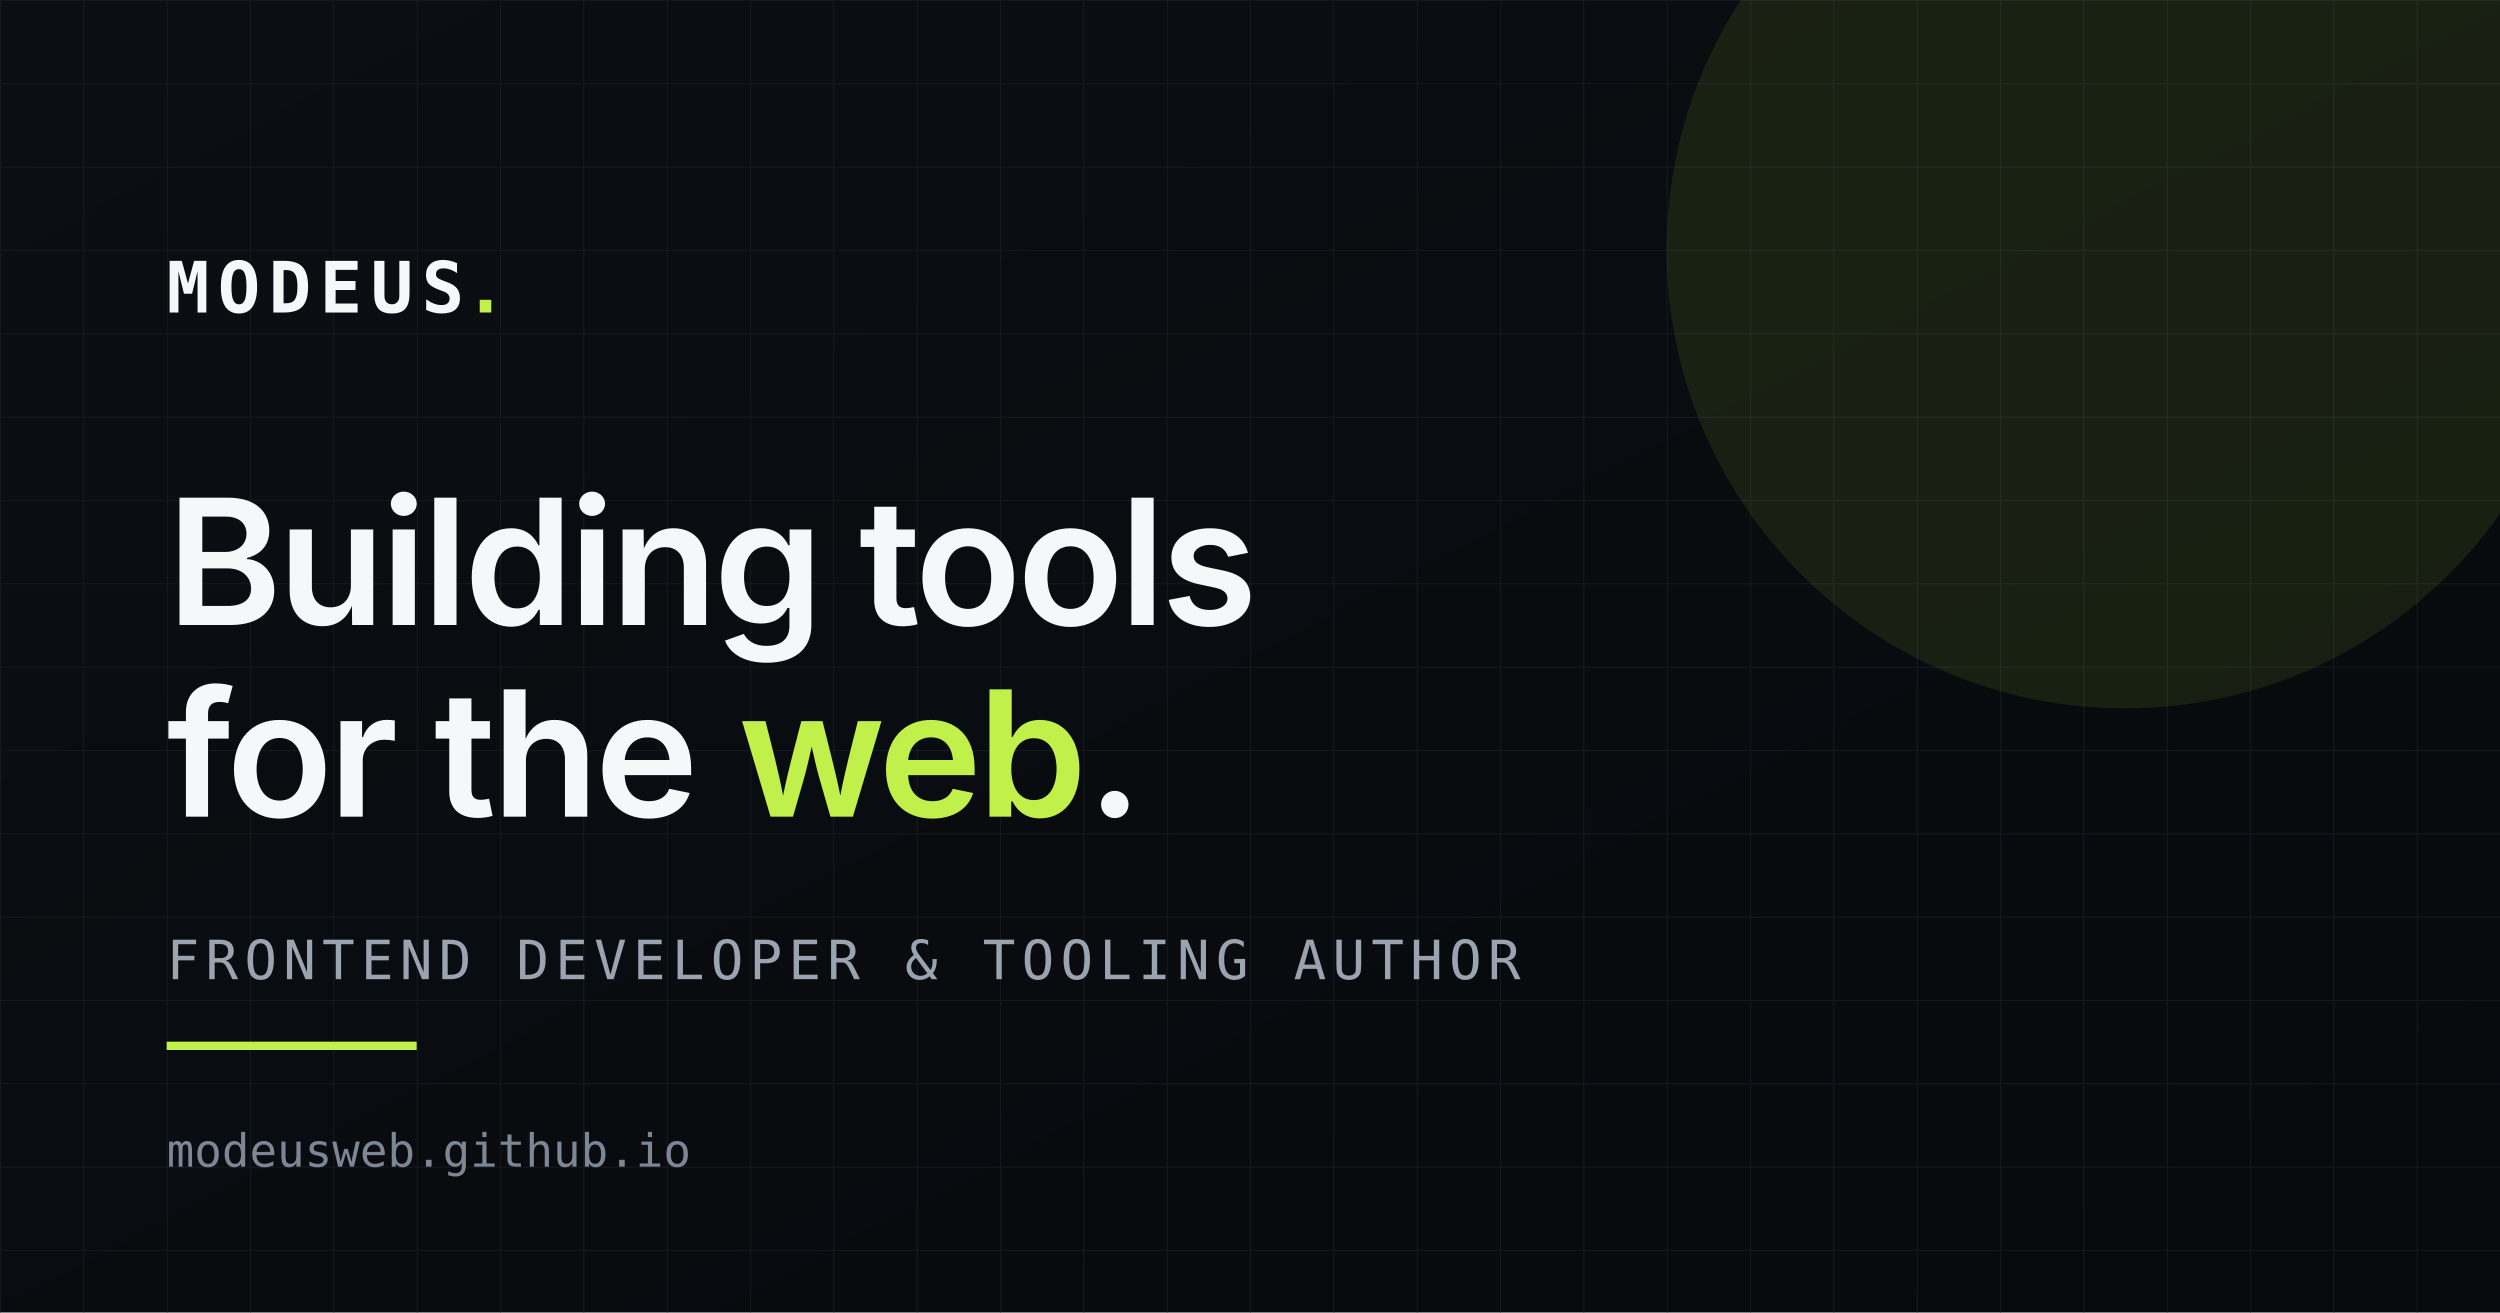
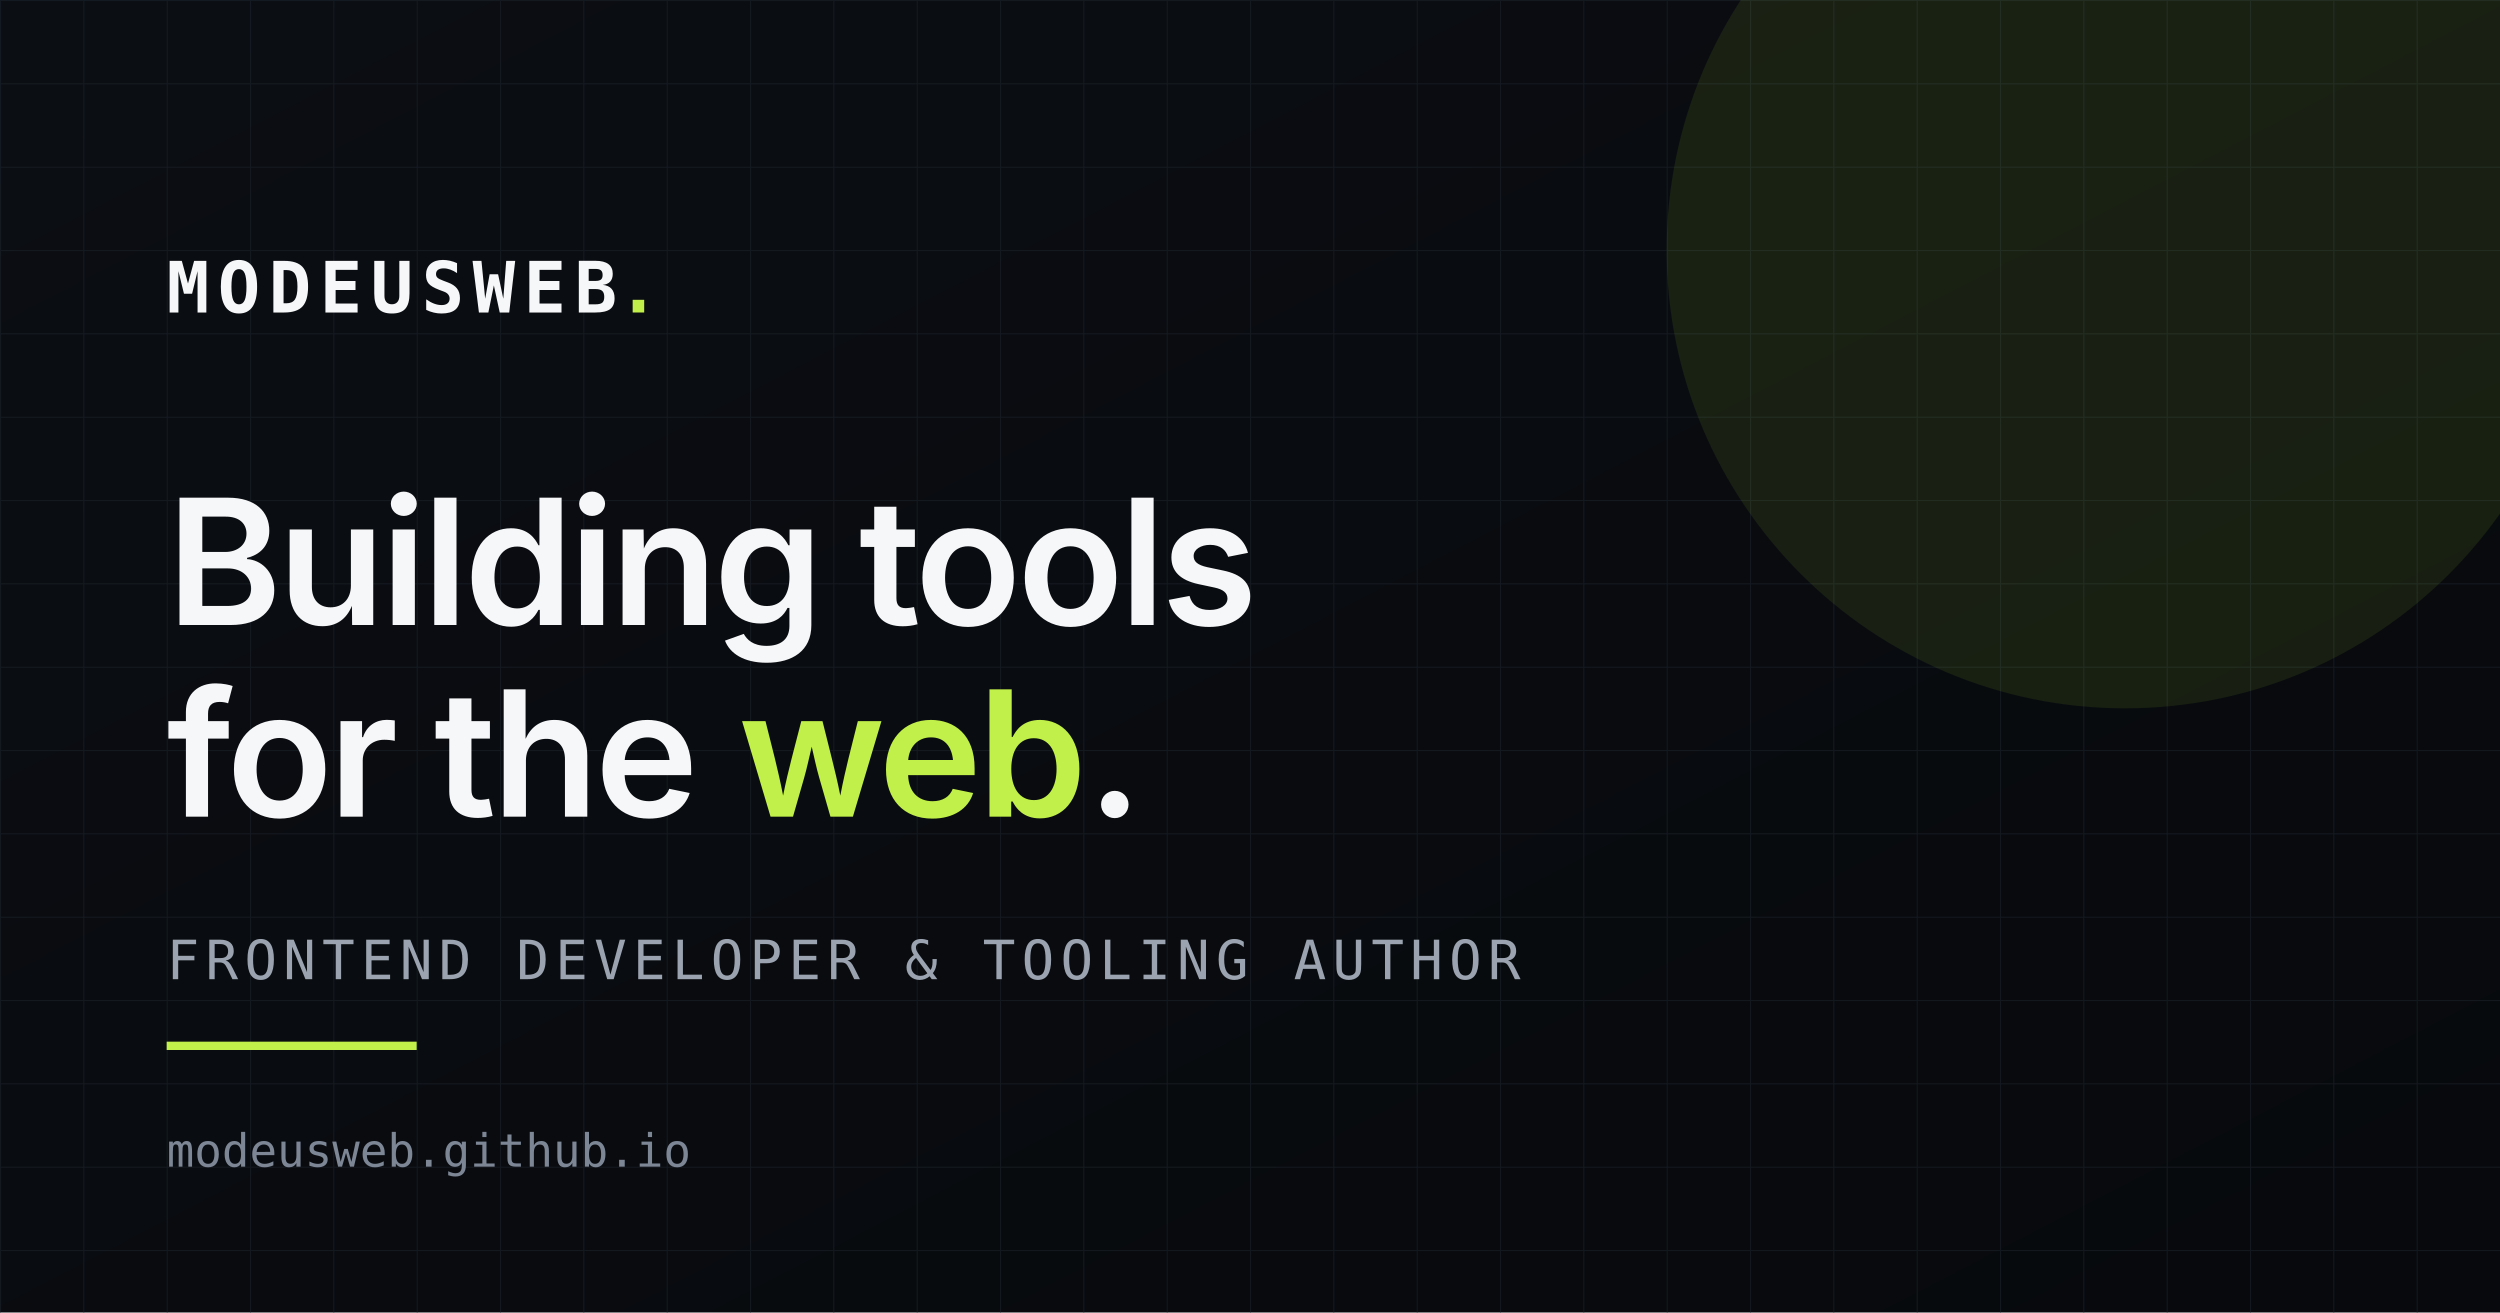
- <svg xmlns="http://www.w3.org/2000/svg" width="1200" height="630" viewBox="0 0 1200 630" role="img" aria-label="MODEUS — Frontend Developer &amp; Tooling Author">
+ <svg xmlns="http://www.w3.org/2000/svg" width="1200" height="630" viewBox="0 0 1200 630" role="img" aria-label="MODEUSWEB — Frontend Developer &amp; Tooling Author">
  <defs>
    <linearGradient id="bg" x1="0" y1="0" x2="1" y2="1">
      <stop offset="0%" stop-color="#0b0e13" />
      <stop offset="100%" stop-color="#07090c" />
    </linearGradient>
    <pattern id="grid" width="40" height="40" patternUnits="userSpaceOnUse">
      <path d="M40 0H0V40" fill="none" stroke="#1b212a" stroke-width="1" />
    </pattern>
  </defs>
  <rect width="1200" height="630" fill="url(#bg)" />
  <rect width="1200" height="630" fill="url(#grid)" opacity="0.6" />
  <circle cx="1020" cy="120" r="220" fill="#a9dc2e" opacity="0.10" />
-   <text x="80" y="150" font-family="'JetBrains Mono', ui-monospace, monospace" font-size="34" font-weight="700" letter-spacing="4" fill="#f6f7f8">MODEUS<tspan fill="#c2f04a">.</tspan>
+   <text x="80" y="150" font-family="'JetBrains Mono', ui-monospace, monospace" font-size="34" font-weight="700" letter-spacing="4" fill="#f6f7f8">MODEUSWEB<tspan fill="#c2f04a">.</tspan>
  </text>
  <text x="80" y="300" font-family="'Inter', system-ui, sans-serif" font-size="84" font-weight="600" letter-spacing="-2" fill="#f6f7f8">Building tools</text>
  <text x="80" y="392" font-family="'Inter', system-ui, sans-serif" font-size="84" font-weight="600" letter-spacing="-2" fill="#f6f7f8">for the <tspan fill="#c2f04a">web</tspan>.</text>
  <text x="80" y="470" font-family="'JetBrains Mono', ui-monospace, monospace" font-size="26" letter-spacing="3" fill="#9aa3af">FRONTEND DEVELOPER &amp; TOOLING AUTHOR</text>
  <rect x="80" y="500" width="120" height="4" fill="#c2f04a" />
  <text x="80" y="560" font-family="'JetBrains Mono', ui-monospace, monospace" font-size="22" fill="#7c8695">modeusweb.github.io</text>
</svg>
